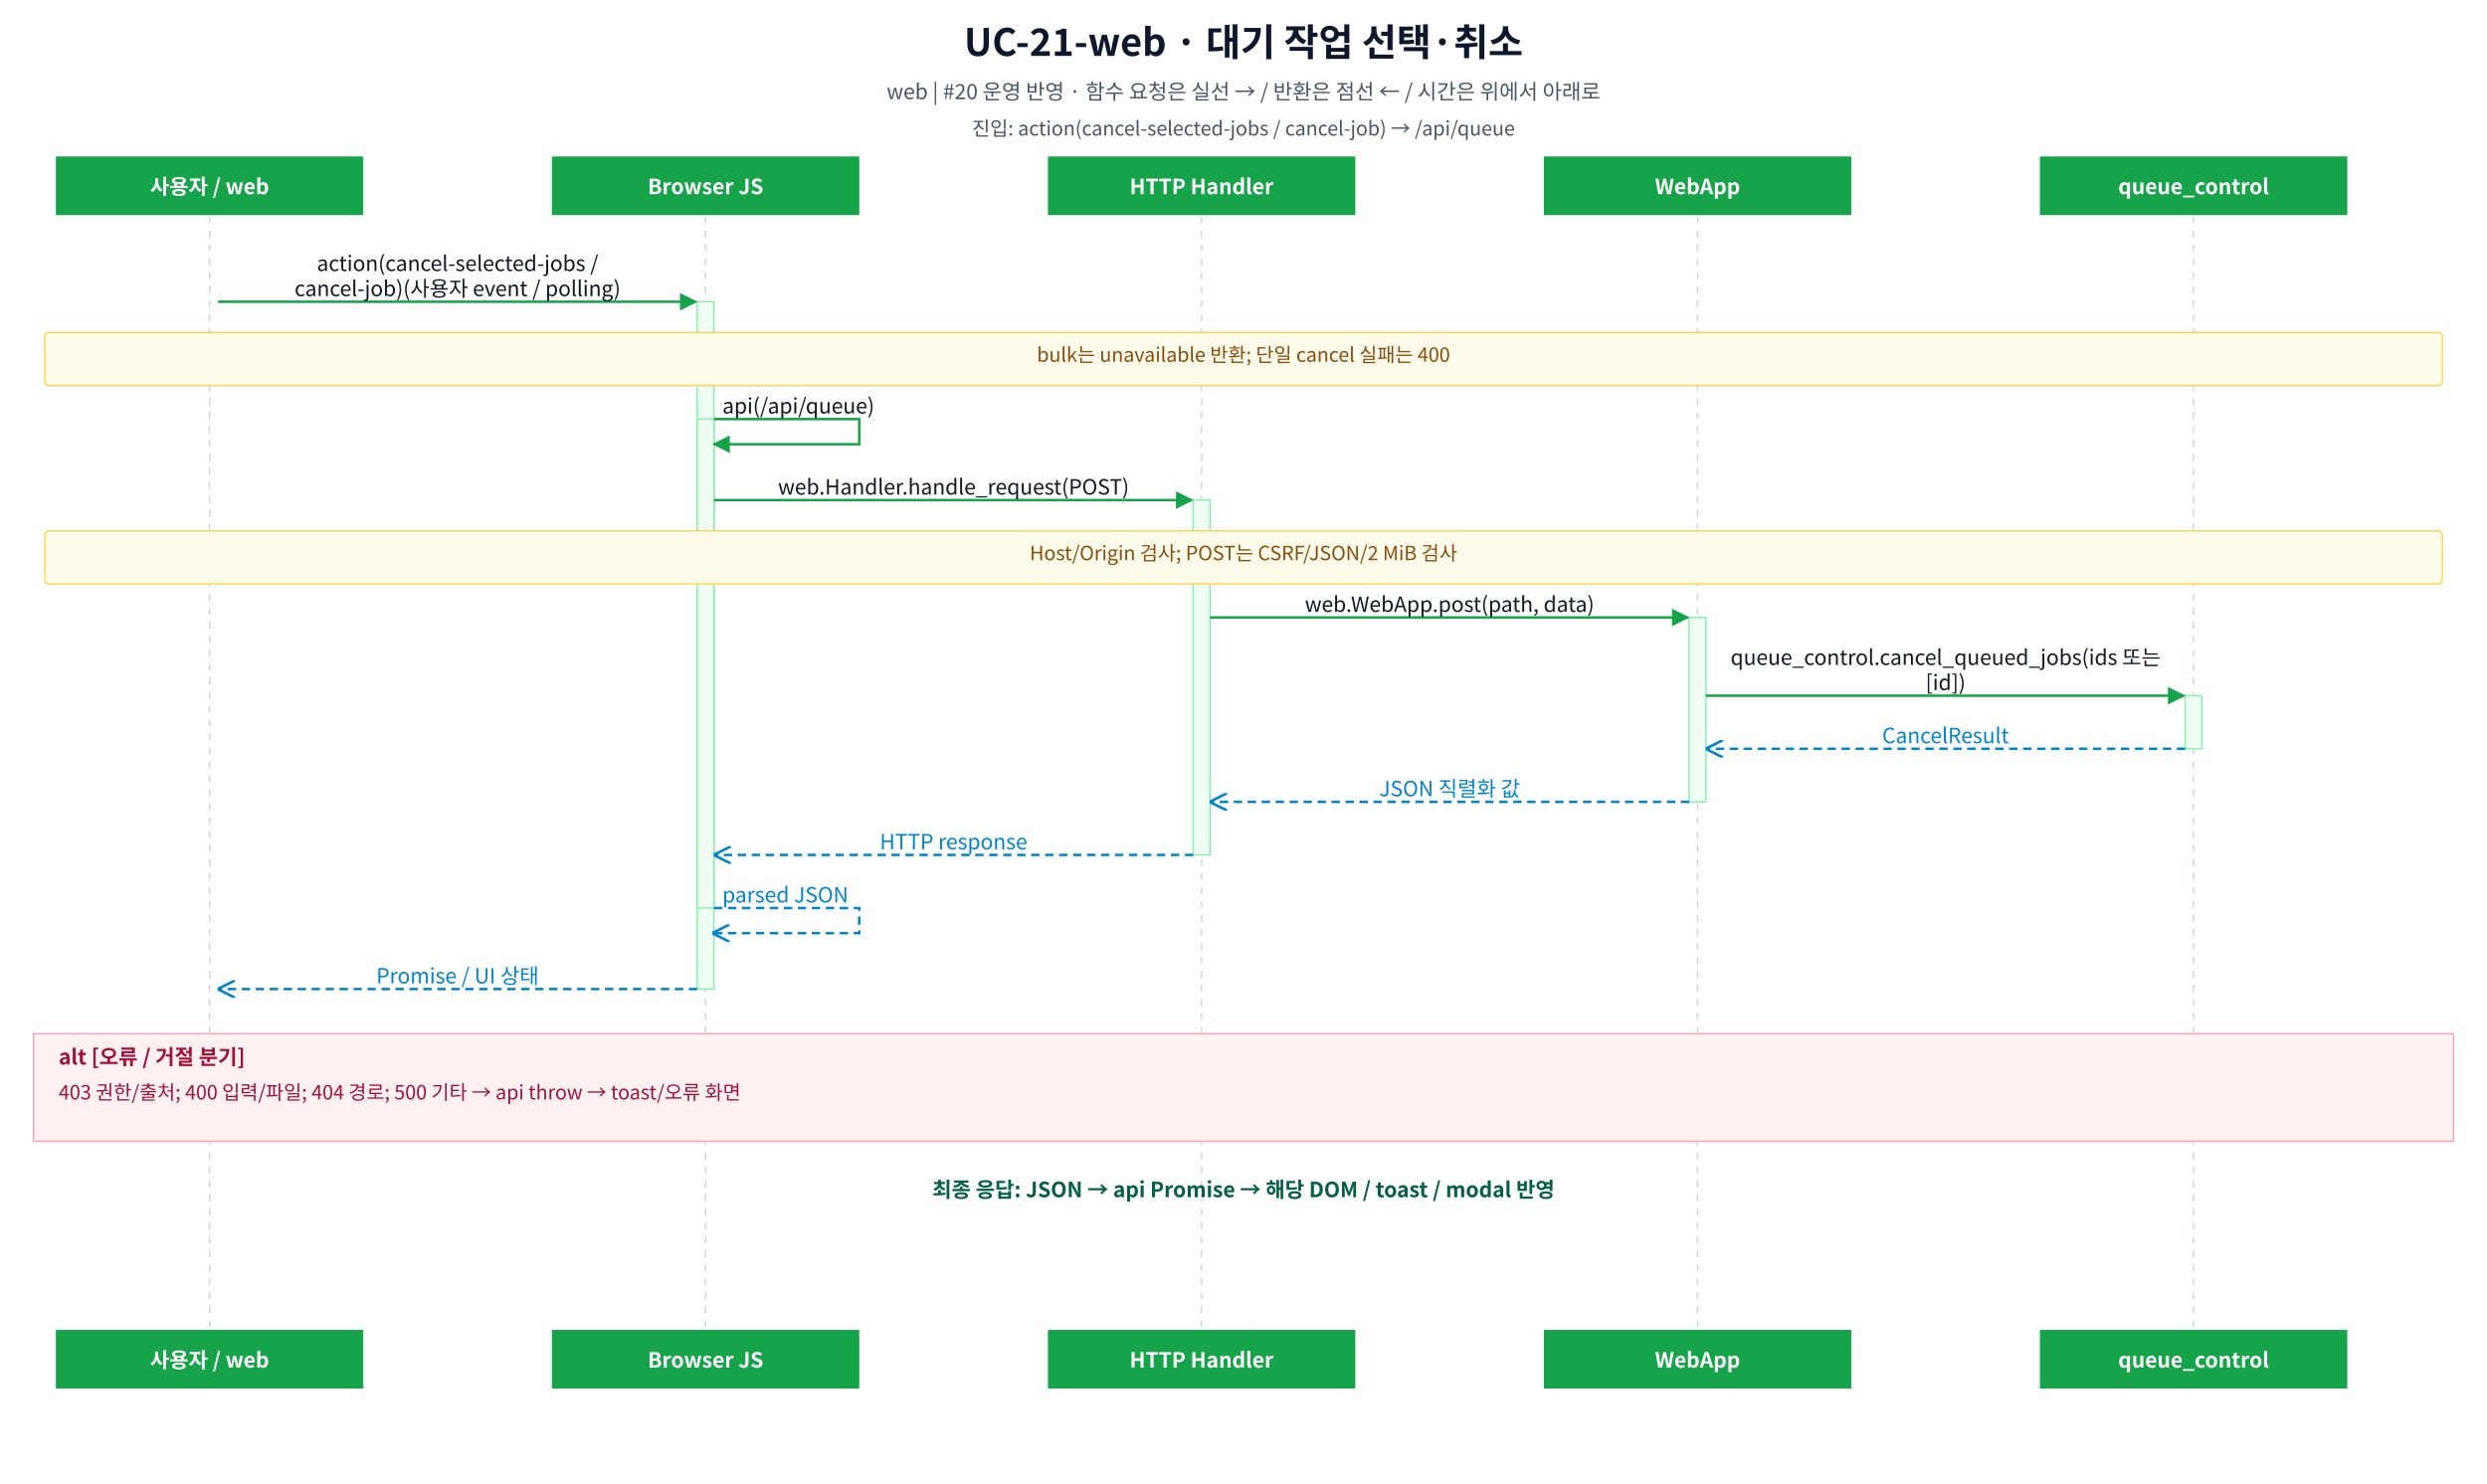
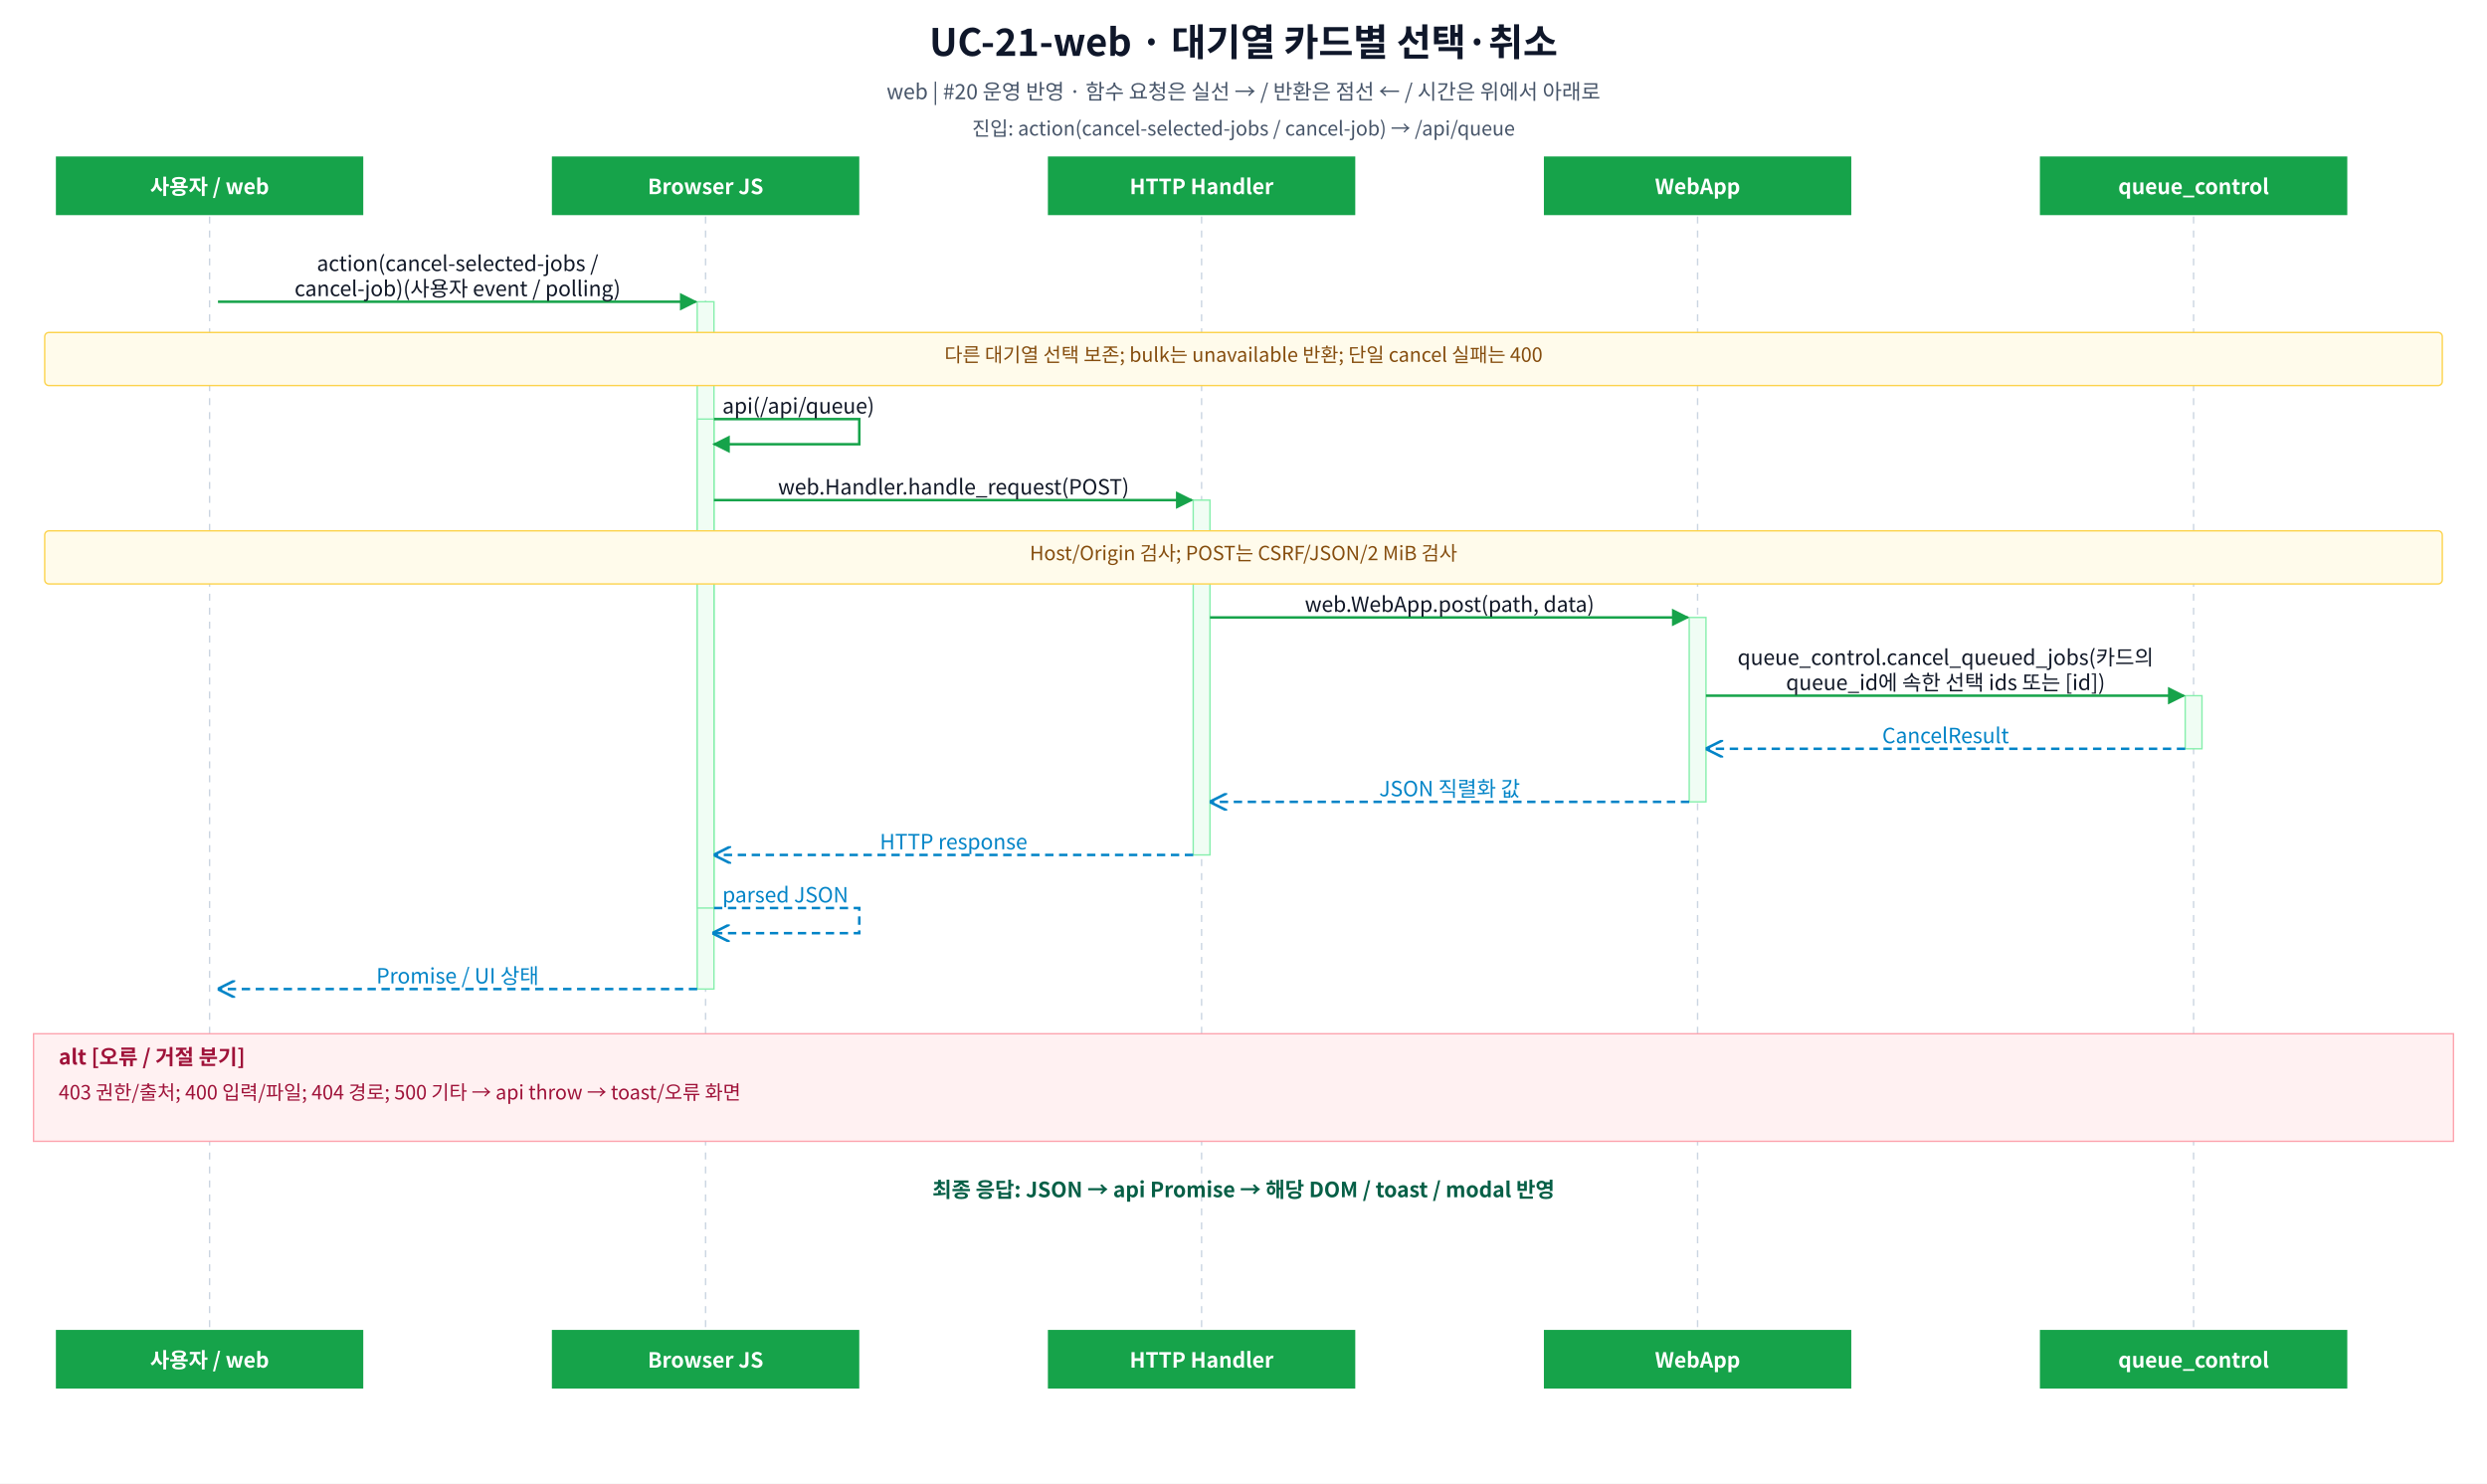
- <svg xmlns="http://www.w3.org/2000/svg" width="1780" height="1062" viewBox="0 0 1780 1062" role="img" aria-label="대기 작업 선택·취소">
+ <svg xmlns="http://www.w3.org/2000/svg" width="1780" height="1062" viewBox="0 0 1780 1062" role="img" aria-label="대기열 카드별 선택·취소">
  <defs>
    <marker id="req" viewBox="0 0 10 10" refX="9" refY="5" markerWidth="7" markerHeight="7" orient="auto-start-reverse">
      <path d="M0 0 L10 5 L0 10 z" fill="#16a34a" />
    </marker>
    <marker id="ret" viewBox="0 0 10 10" refX="9" refY="5" markerWidth="7" markerHeight="7" orient="auto-start-reverse">
      <path d="M0 0 L10 5 L0 10" fill="none" stroke="#0284c7" stroke-width="1.5" />
    </marker>
  </defs>
  <rect width="100%" height="100%" fill="white" />
  <g font-family="Noto Sans CJK KR, sans-serif">
-     <text x="890.0" y="40" text-anchor="middle" font-size="27" fill="#0f172a" font-weight="700">UC-21-web · 대기 작업 선택·취소</text>
+     <text x="890.0" y="40" text-anchor="middle" font-size="27" fill="#0f172a" font-weight="700">UC-21-web · 대기열 카드별 선택·취소</text>
    <text x="890.0" y="71" text-anchor="middle" font-size="15" fill="#475569">web | #20 운영 반영 · 함수 요청은 실선 → / 반환은 점선 ← / 시간은 위에서 아래로</text>
    <text x="890.0" y="97" text-anchor="middle" font-size="14" fill="#475569">진입: action(cancel-selected-jobs / cancel-job) → /api/queue</text>
    <path d="M150.0,155 V952" stroke="#cbd5e1" stroke-dasharray="5 5" />
    <rect x="40.0" y="112" width="220" height="42" fill="#16a34a" />
    <text x="150.0" y="139" text-anchor="middle" font-size="15" fill="white" font-weight="700">사용자 / web</text>
    <rect x="40.0" y="952" width="220" height="42" fill="#16a34a" />
    <text x="150.0" y="979" text-anchor="middle" font-size="15" fill="white" font-weight="700">사용자 / web</text>
    <path d="M505.0,155 V952" stroke="#cbd5e1" stroke-dasharray="5 5" />
    <rect x="395.0" y="112" width="220" height="42" fill="#16a34a" />
    <text x="505.0" y="139" text-anchor="middle" font-size="15" fill="white" font-weight="700">Browser JS</text>
    <rect x="395.0" y="952" width="220" height="42" fill="#16a34a" />
    <text x="505.0" y="979" text-anchor="middle" font-size="15" fill="white" font-weight="700">Browser JS</text>
    <path d="M860.0,155 V952" stroke="#cbd5e1" stroke-dasharray="5 5" />
    <rect x="750.0" y="112" width="220" height="42" fill="#16a34a" />
    <text x="860.0" y="139" text-anchor="middle" font-size="15" fill="white" font-weight="700">HTTP Handler</text>
    <rect x="750.0" y="952" width="220" height="42" fill="#16a34a" />
    <text x="860.0" y="979" text-anchor="middle" font-size="15" fill="white" font-weight="700">HTTP Handler</text>
    <path d="M1215.0,155 V952" stroke="#cbd5e1" stroke-dasharray="5 5" />
    <rect x="1105.0" y="112" width="220" height="42" fill="#16a34a" />
    <text x="1215.0" y="139" text-anchor="middle" font-size="15" fill="white" font-weight="700">WebApp</text>
    <rect x="1105.0" y="952" width="220" height="42" fill="#16a34a" />
    <text x="1215.0" y="979" text-anchor="middle" font-size="15" fill="white" font-weight="700">WebApp</text>
    <path d="M1570.0,155 V952" stroke="#cbd5e1" stroke-dasharray="5 5" />
    <rect x="1460.0" y="112" width="220" height="42" fill="#16a34a" />
    <text x="1570.0" y="139" text-anchor="middle" font-size="15" fill="white" font-weight="700">queue_control</text>
    <rect x="1460.0" y="952" width="220" height="42" fill="#16a34a" />
    <text x="1570.0" y="979" text-anchor="middle" font-size="15" fill="white" font-weight="700">queue_control</text>
    <rect x="499.0" y="216" width="12" height="492" fill="#f0fdf4" stroke="#86efac" />
    <rect x="499.0" y="300" width="12" height="350" fill="#f0fdf4" stroke="#86efac" />
    <rect x="854.0" y="358" width="12" height="254" fill="#f0fdf4" stroke="#86efac" />
    <rect x="1209.0" y="442" width="12" height="132" fill="#f0fdf4" stroke="#86efac" />
    <rect x="1564.0" y="498" width="12" height="38" fill="#f0fdf4" stroke="#86efac" />
    <path d="M156.0,216 H498.0" fill="none" stroke="#16a34a" stroke-width="1.8" marker-end="url(#req)" />
    <text x="327.5" y="194" text-anchor="middle" font-size="15" fill="#111827">action(cancel-selected-jobs /</text>
    <text x="327.5" y="212" text-anchor="middle" font-size="15" fill="#111827">cancel-job)(사용자 event / polling)</text>
    <rect x="32" y="238" width="1716" height="38" rx="3" fill="#fffbeb" stroke="#fcd34d" />
-     <text x="890.0" y="259" text-anchor="middle" font-size="14" fill="#854d0e">bulk는 unavailable 반환; 단일 cancel 실패는 400</text>
+     <text x="890.0" y="259" text-anchor="middle" font-size="14" fill="#854d0e">다른 대기열 선택 보존; bulk는 unavailable 반환; 단일 cancel 실패는 400</text>
    <path d="M511.0,300 H615.0 V318 H511.0" fill="none" stroke="#16a34a" stroke-width="1.8" marker-end="url(#req)" />
    <text x="517.0" y="296" text-anchor="start" font-size="15" fill="#111827">api(/api/queue)</text>
    <path d="M511.0,358 H853.0" fill="none" stroke="#16a34a" stroke-width="1.8" marker-end="url(#req)" />
    <text x="682.5" y="354" text-anchor="middle" font-size="15" fill="#111827">web.Handler.handle_request(POST)</text>
    <rect x="32" y="380" width="1716" height="38" rx="3" fill="#fffbeb" stroke="#fcd34d" />
    <text x="890.0" y="401" text-anchor="middle" font-size="14" fill="#854d0e">Host/Origin 검사; POST는 CSRF/JSON/2 MiB 검사</text>
    <path d="M866.0,442 H1208.0" fill="none" stroke="#16a34a" stroke-width="1.8" marker-end="url(#req)" />
    <text x="1037.5" y="438" text-anchor="middle" font-size="15" fill="#111827">web.WebApp.post(path, data)</text>
    <path d="M1221.0,498 H1563.0" fill="none" stroke="#16a34a" stroke-width="1.8" marker-end="url(#req)" />
    <a href="D-08.svg" target="_blank">
-       <text x="1392.5" y="476" text-anchor="middle" font-size="15" fill="#111827">queue_control.cancel_queued_jobs(ids 또는</text>
-       <text x="1392.5" y="494" text-anchor="middle" font-size="15" fill="#111827">[id])</text>
+       <text x="1392.5" y="476" text-anchor="middle" font-size="15" fill="#111827">queue_control.cancel_queued_jobs(카드의</text>
+       <text x="1392.5" y="494" text-anchor="middle" font-size="15" fill="#111827">queue_id에 속한 선택 ids 또는 [id])</text>
    </a>
    <path d="M1564.0,536 H1222.0" fill="none" stroke="#0284c7" stroke-width="1.8" stroke-dasharray="6 4" marker-end="url(#ret)" />
    <text x="1392.5" y="532" text-anchor="middle" font-size="15" fill="#0284c7">CancelResult</text>
    <path d="M1209.0,574 H867.0" fill="none" stroke="#0284c7" stroke-width="1.8" stroke-dasharray="6 4" marker-end="url(#ret)" />
    <text x="1037.5" y="570" text-anchor="middle" font-size="15" fill="#0284c7">JSON 직렬화 값</text>
    <path d="M854.0,612 H512.0" fill="none" stroke="#0284c7" stroke-width="1.8" stroke-dasharray="6 4" marker-end="url(#ret)" />
    <text x="682.5" y="608" text-anchor="middle" font-size="15" fill="#0284c7">HTTP response</text>
    <path d="M511.0,650 H615.0 V668 H511.0" fill="none" stroke="#0284c7" stroke-width="1.8" stroke-dasharray="6 4" marker-end="url(#ret)" />
    <text x="517.0" y="646" text-anchor="start" font-size="15" fill="#0284c7">parsed JSON</text>
    <path d="M499.0,708 H157.0" fill="none" stroke="#0284c7" stroke-width="1.8" stroke-dasharray="6 4" marker-end="url(#ret)" />
    <text x="327.5" y="704" text-anchor="middle" font-size="15" fill="#0284c7">Promise / UI 상태</text>
    <rect x="24" y="740" width="1732" height="77" fill="#fff1f2" stroke="#fda4af" />
    <text x="42" y="762" text-anchor="start" font-size="15" fill="#9f1239" font-weight="700">alt [오류 / 거절 분기]</text>
    <text x="42" y="787" text-anchor="start" font-size="14" fill="#9f1239">403 권한/출처; 400 입력/파일; 404 경로; 500 기타 → api throw → toast/오류 화면</text>
    <text x="890.0" y="857" text-anchor="middle" font-size="15" fill="#065f46" font-weight="700">최종 응답: JSON → api Promise → 해당 DOM / toast / modal 반영</text>
  </g>
</svg>
